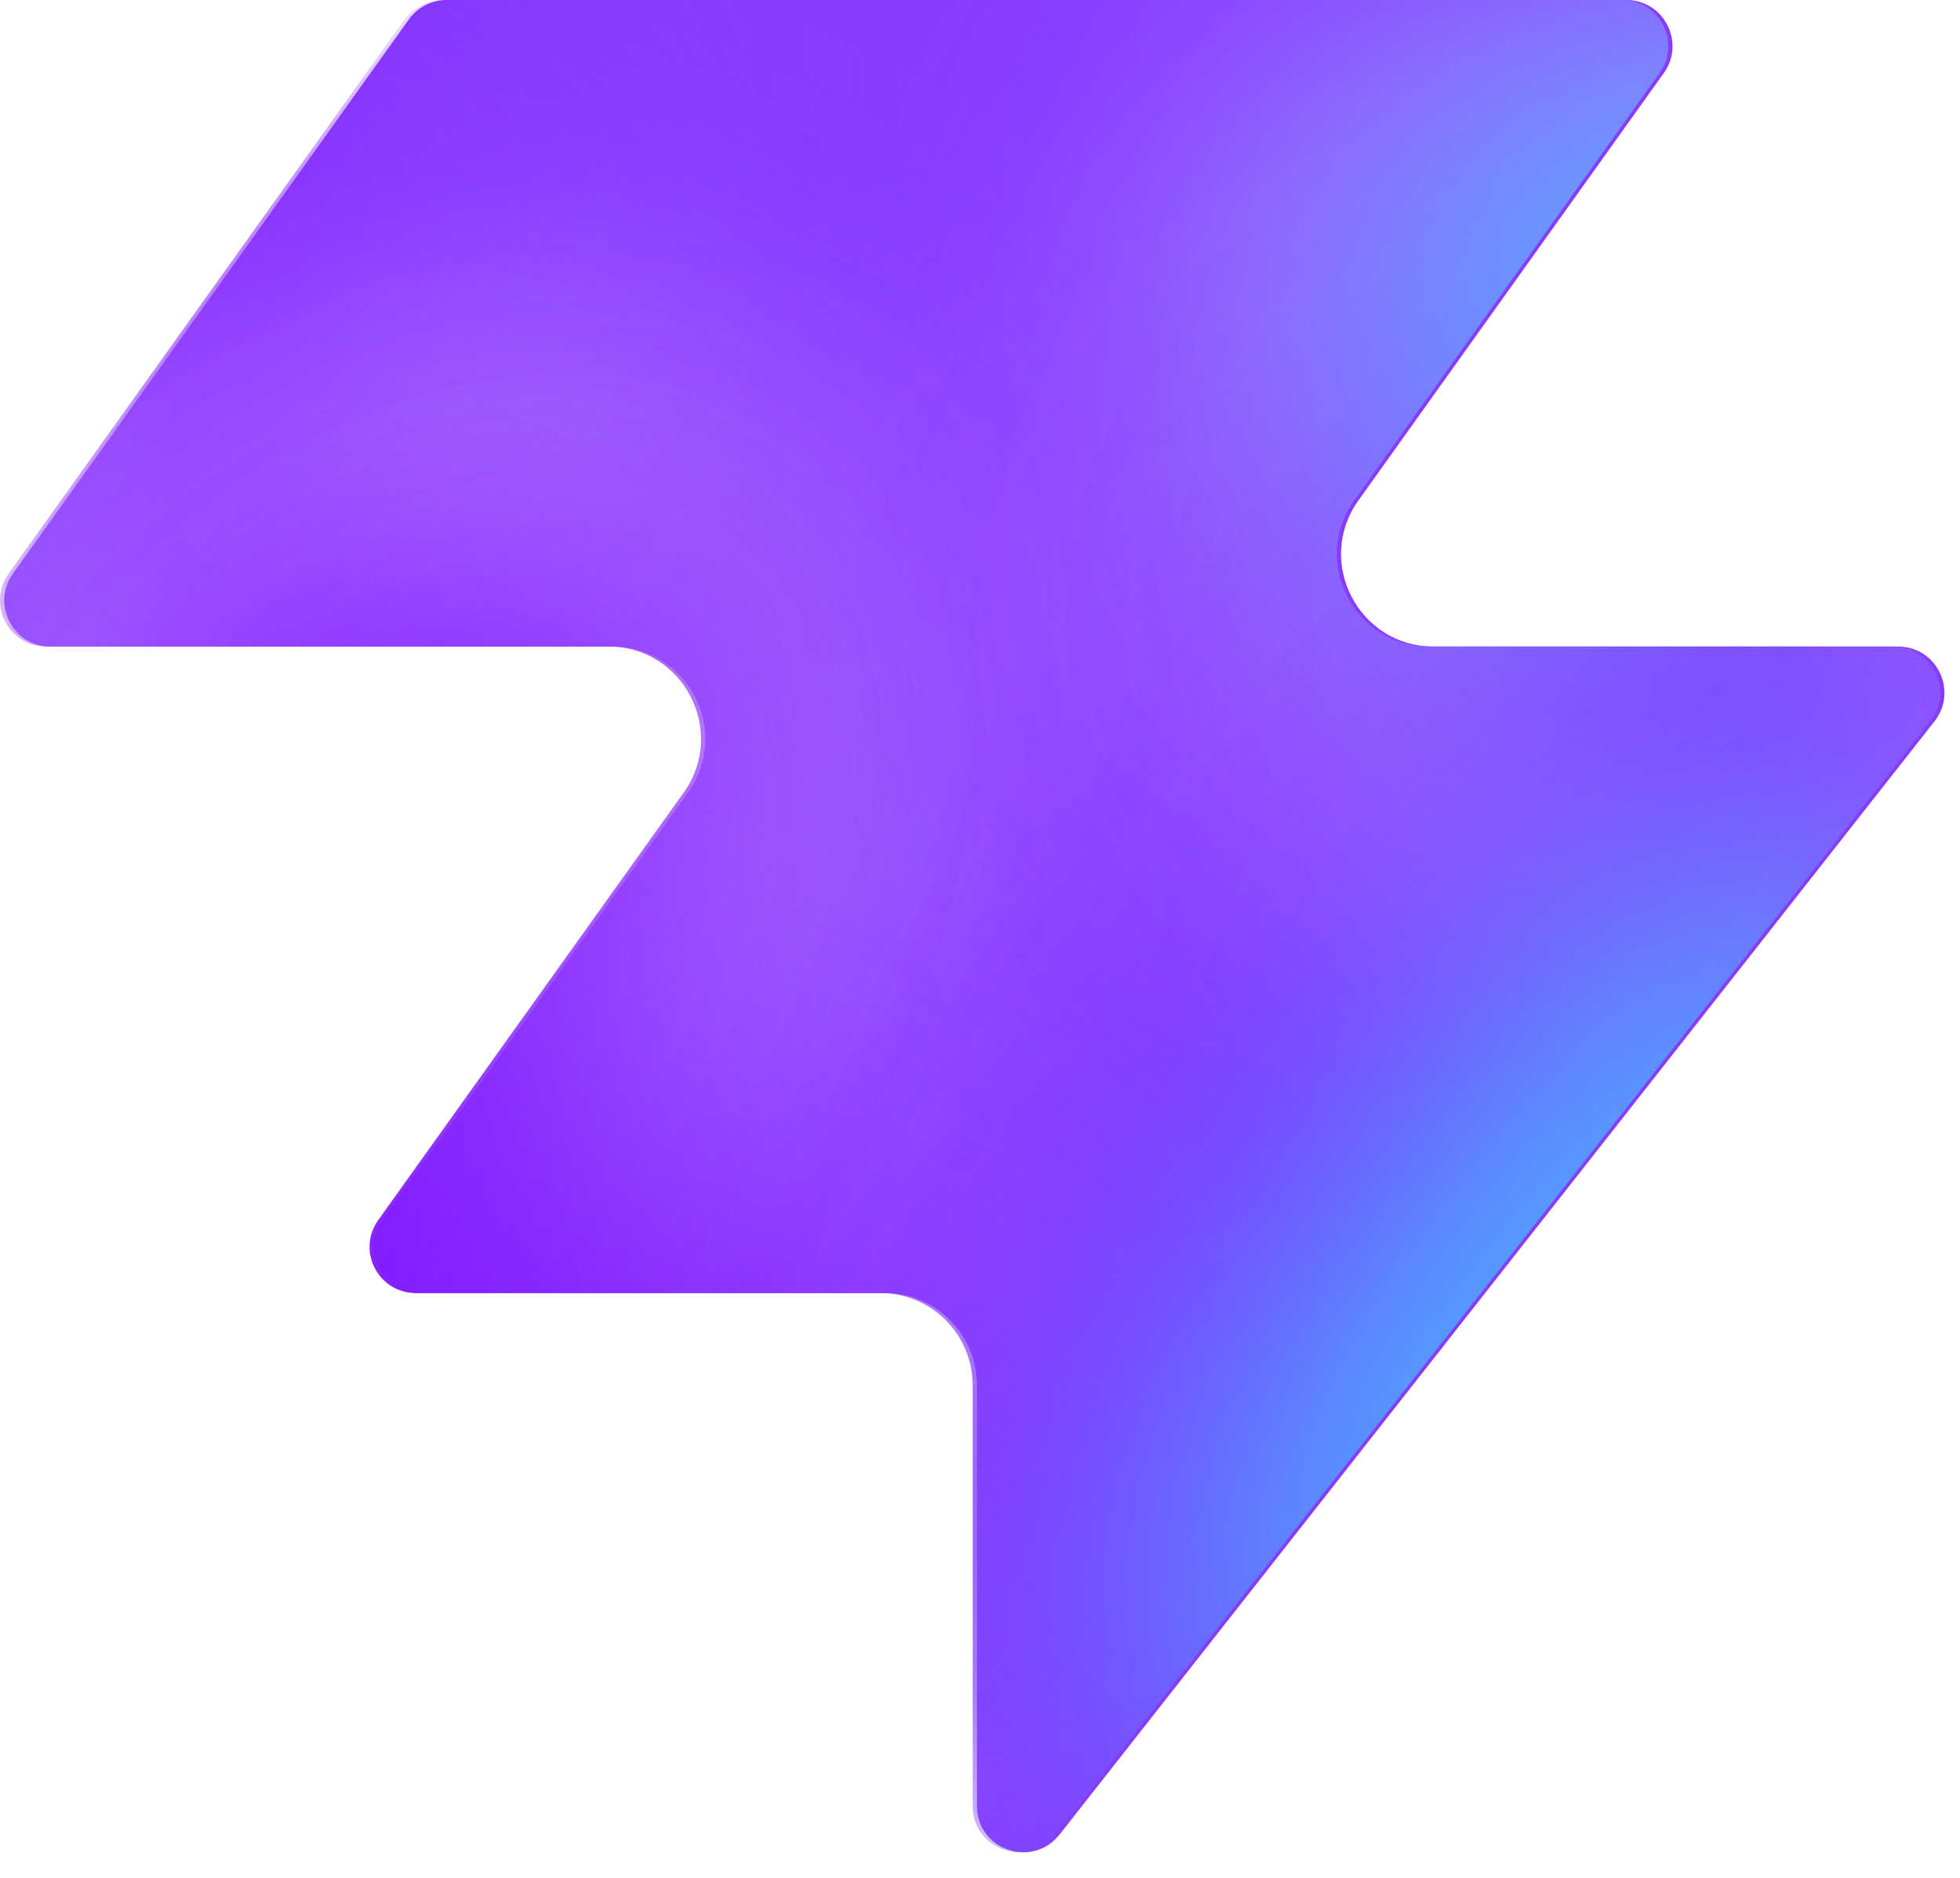
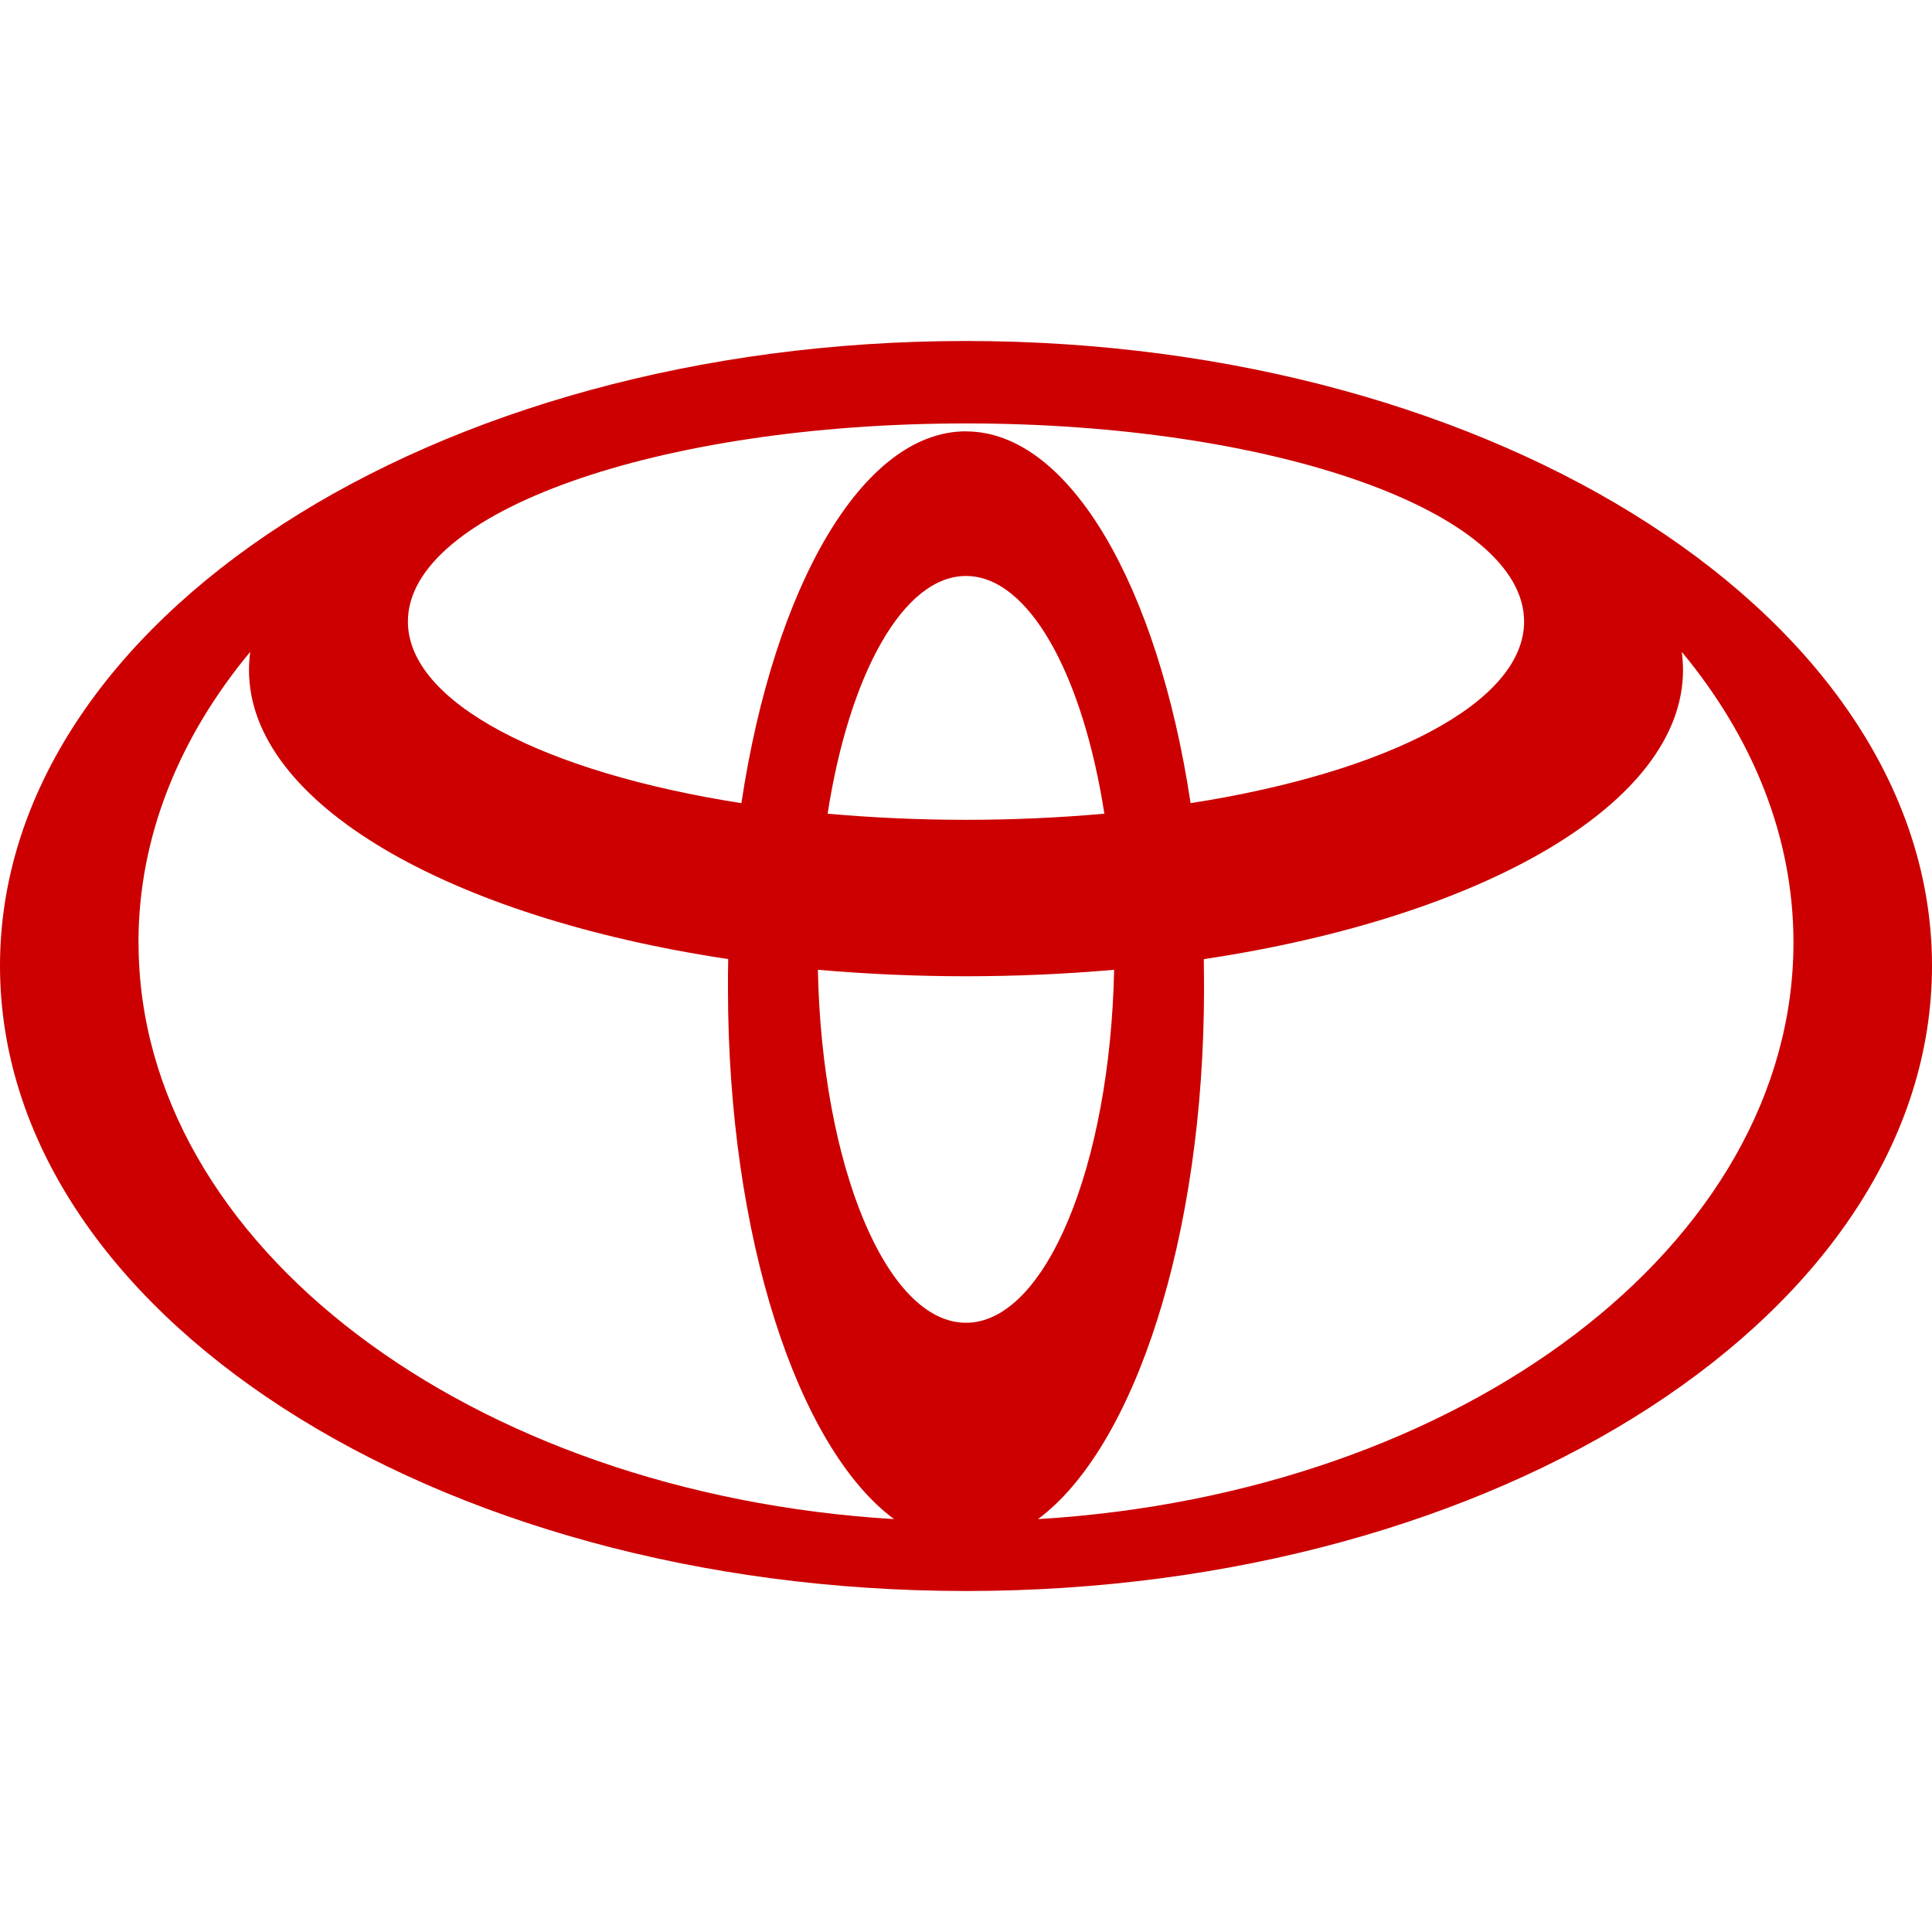
- <svg xmlns="http://www.w3.org/2000/svg" width="48" height="46" fill="none" viewBox="0 0 48 46">
-   <path fill="#863bff" d="M25.946 44.938c-.664.845-2.021.375-2.021-.698V33.937a2.26 2.26 0 0 0-2.262-2.262H10.287c-.92 0-1.456-1.04-.92-1.788l7.48-10.471c1.07-1.497 0-3.578-1.842-3.578H1.237c-.92 0-1.456-1.04-.92-1.788L10.013.474c.214-.297.556-.474.92-.474h28.894c.92 0 1.456 1.04.92 1.788l-7.48 10.471c-1.07 1.498 0 3.579 1.842 3.579h11.377c.943 0 1.473 1.088.89 1.83L25.947 44.94z" style="fill:#863bff;fill:color(display-p3 .525 .23 1);fill-opacity:1" />
-   <mask id="a" width="48" height="46" x="0" y="0" maskUnits="userSpaceOnUse" style="mask-type:alpha">
-     <path fill="#000" d="M25.842 44.938c-.664.844-2.021.375-2.021-.698V33.937a2.26 2.26 0 0 0-2.262-2.262H10.183c-.92 0-1.456-1.04-.92-1.788l7.48-10.471c1.07-1.498 0-3.579-1.842-3.579H1.133c-.92 0-1.456-1.04-.92-1.787L9.91.473c.214-.297.556-.474.92-.474h28.894c.92 0 1.456 1.04.92 1.788l-7.48 10.471c-1.07 1.498 0 3.578 1.842 3.578h11.377c.943 0 1.473 1.088.89 1.832L25.843 44.94z" style="fill:#000;fill-opacity:1" />
-   </mask>
-   <g mask="url(#a)">
-     <g filter="url(#b)">
-       <ellipse cx="5.508" cy="14.704" fill="#ede6ff" rx="5.508" ry="14.704" style="fill:#ede6ff;fill:color(display-p3 .927 .903 1);fill-opacity:1" transform="matrix(.00324 1 1 -.00324 -4.47 31.516)" />
-     </g>
-     <g filter="url(#c)">
-       <ellipse cx="10.399" cy="29.851" fill="#ede6ff" rx="10.399" ry="29.851" style="fill:#ede6ff;fill:color(display-p3 .927 .903 1);fill-opacity:1" transform="matrix(.00324 1 1 -.00324 -39.328 7.883)" />
-     </g>
-     <g filter="url(#d)">
-       <ellipse cx="5.508" cy="30.487" fill="#7e14ff" rx="5.508" ry="30.487" style="fill:#7e14ff;fill:color(display-p3 .492 .077 1);fill-opacity:1" transform="rotate(89.814 -25.913 -14.639)scale(1 -1)" />
-     </g>
-     <g filter="url(#e)">
-       <ellipse cx="5.508" cy="30.599" fill="#7e14ff" rx="5.508" ry="30.599" style="fill:#7e14ff;fill:color(display-p3 .492 .077 1);fill-opacity:1" transform="rotate(89.814 -32.644 -3.334)scale(1 -1)" />
-     </g>
-     <g filter="url(#f)">
-       <ellipse cx="5.508" cy="30.599" fill="#7e14ff" rx="5.508" ry="30.599" style="fill:#7e14ff;fill:color(display-p3 .492 .077 1);fill-opacity:1" transform="matrix(.00324 1 1 -.00324 -34.34 30.47)" />
-     </g>
-     <g filter="url(#g)">
-       <ellipse cx="14.072" cy="22.078" fill="#ede6ff" rx="14.072" ry="22.078" style="fill:#ede6ff;fill:color(display-p3 .927 .903 1);fill-opacity:1" transform="rotate(93.35 24.506 48.493)scale(-1 1)" />
-     </g>
-     <g filter="url(#h)">
-       <ellipse cx="3.47" cy="21.501" fill="#7e14ff" rx="3.47" ry="21.501" style="fill:#7e14ff;fill:color(display-p3 .492 .077 1);fill-opacity:1" transform="rotate(89.009 28.708 47.59)scale(-1 1)" />
-     </g>
-     <g filter="url(#i)">
-       <ellipse cx="3.47" cy="21.501" fill="#7e14ff" rx="3.47" ry="21.501" style="fill:#7e14ff;fill:color(display-p3 .492 .077 1);fill-opacity:1" transform="rotate(89.009 28.708 47.59)scale(-1 1)" />
-     </g>
-     <g filter="url(#j)">
-       <ellipse cx=".387" cy="8.972" fill="#7e14ff" rx="4.407" ry="29.108" style="fill:#7e14ff;fill:color(display-p3 .492 .077 1);fill-opacity:1" transform="rotate(39.51 .387 8.972)" />
-     </g>
-     <g filter="url(#k)">
-       <ellipse cx="47.523" cy="-6.092" fill="#7e14ff" rx="4.407" ry="29.108" style="fill:#7e14ff;fill:color(display-p3 .492 .077 1);fill-opacity:1" transform="rotate(37.892 47.523 -6.092)" />
-     </g>
-     <g filter="url(#l)">
-       <ellipse cx="41.412" cy="6.333" fill="#47bfff" rx="5.971" ry="9.665" style="fill:#47bfff;fill:color(display-p3 .28 .748 1);fill-opacity:1" transform="rotate(37.892 41.412 6.333)" />
-     </g>
-     <g filter="url(#m)">
-       <ellipse cx="-1.879" cy="38.332" fill="#7e14ff" rx="4.407" ry="29.108" style="fill:#7e14ff;fill:color(display-p3 .492 .077 1);fill-opacity:1" transform="rotate(37.892 -1.88 38.332)" />
-     </g>
-     <g filter="url(#n)">
-       <ellipse cx="-1.879" cy="38.332" fill="#7e14ff" rx="4.407" ry="29.108" style="fill:#7e14ff;fill:color(display-p3 .492 .077 1);fill-opacity:1" transform="rotate(37.892 -1.88 38.332)" />
-     </g>
-     <g filter="url(#o)">
-       <ellipse cx="35.651" cy="29.907" fill="#7e14ff" rx="4.407" ry="29.108" style="fill:#7e14ff;fill:color(display-p3 .492 .077 1);fill-opacity:1" transform="rotate(37.892 35.651 29.907)" />
-     </g>
-     <g filter="url(#p)">
-       <ellipse cx="38.418" cy="32.4" fill="#47bfff" rx="5.971" ry="15.297" style="fill:#47bfff;fill:color(display-p3 .28 .748 1);fill-opacity:1" transform="rotate(37.892 38.418 32.4)" />
-     </g>
+ <svg xmlns="http://www.w3.org/2000/svg" fill="#CC0000" width="32px" height="32px" viewBox="0 0 24 24" role="img">
+   <g id="SVGRepo_bgCarrier" stroke-width="0" />
+   <g id="SVGRepo_tracerCarrier" stroke-linecap="round" stroke-linejoin="round" />
+   <g id="SVGRepo_iconCarrier">
+     <path d="M12 4.236c-6.627 0-12 3.476-12 7.762 0 4.289 5.373 7.766 12 7.766s12-3.476 12-7.766-5.373-7.762-12-7.762zm0 12.196c-.986 0-1.79-1.942-1.84-4.385a21.093 21.093 0 0 0 3.68 0c-.05 2.442-.854 4.385-1.84 4.385zm-1.719-6.324c.268-1.727.937-2.953 1.719-2.953s1.45 1.226 1.719 2.953a19.436 19.436 0 0 1-3.438 0zM12 5.358c-1.287 0-2.385 1.928-2.79 4.619-2.44-.38-4.143-1.248-4.143-2.256 0-1.36 3.104-2.461 6.933-2.461 3.83 0 6.933 1.102 6.933 2.461 0 1.008-1.703 1.876-4.143 2.256-.405-2.69-1.503-4.618-2.79-4.618zm-10.28 6.35c0-1.315.507-2.55 1.388-3.61-.009.074-.015.15-.015.226 0 1.657 2.485 3.07 5.953 3.59-.003.12-.003.242-.003.364 0 3.09.866 5.705 2.063 6.593-5.26-.317-9.385-3.403-9.385-7.163zm11.174 7.163c1.197-.888 2.063-3.504 2.063-6.593 0-.123-.002-.243-.003-.363 3.466-.52 5.953-1.932 5.953-3.591 0-.076-.006-.152-.015-.226.881 1.063 1.387 2.295 1.387 3.61 0 3.76-4.125 6.846-9.385 7.163zm0 0Z" />
  </g>
-   <defs>
-     <filter id="b" width="60.045" height="41.654" x="-19.77" y="16.149" color-interpolation-filters="sRGB" filterUnits="userSpaceOnUse">
-       <feFlood flood-opacity="0" result="BackgroundImageFix" />
-       <feBlend in="SourceGraphic" in2="BackgroundImageFix" result="shape" />
-       <feGaussianBlur result="effect1_foregroundBlur_2002_17158" stdDeviation="7.659" />
-     </filter>
-     <filter id="c" width="90.34" height="51.437" x="-54.613" y="-7.533" color-interpolation-filters="sRGB" filterUnits="userSpaceOnUse">
-       <feFlood flood-opacity="0" result="BackgroundImageFix" />
-       <feBlend in="SourceGraphic" in2="BackgroundImageFix" result="shape" />
-       <feGaussianBlur result="effect1_foregroundBlur_2002_17158" stdDeviation="7.659" />
-     </filter>
-     <filter id="d" width="79.355" height="29.4" x="-49.64" y="2.03" color-interpolation-filters="sRGB" filterUnits="userSpaceOnUse">
-       <feFlood flood-opacity="0" result="BackgroundImageFix" />
-       <feBlend in="SourceGraphic" in2="BackgroundImageFix" result="shape" />
-       <feGaussianBlur result="effect1_foregroundBlur_2002_17158" stdDeviation="4.596" />
-     </filter>
-     <filter id="e" width="79.579" height="29.4" x="-45.045" y="20.029" color-interpolation-filters="sRGB" filterUnits="userSpaceOnUse">
-       <feFlood flood-opacity="0" result="BackgroundImageFix" />
-       <feBlend in="SourceGraphic" in2="BackgroundImageFix" result="shape" />
-       <feGaussianBlur result="effect1_foregroundBlur_2002_17158" stdDeviation="4.596" />
-     </filter>
-     <filter id="f" width="79.579" height="29.4" x="-43.513" y="21.178" color-interpolation-filters="sRGB" filterUnits="userSpaceOnUse">
-       <feFlood flood-opacity="0" result="BackgroundImageFix" />
-       <feBlend in="SourceGraphic" in2="BackgroundImageFix" result="shape" />
-       <feGaussianBlur result="effect1_foregroundBlur_2002_17158" stdDeviation="4.596" />
-     </filter>
-     <filter id="g" width="74.749" height="58.852" x="15.756" y="-17.901" color-interpolation-filters="sRGB" filterUnits="userSpaceOnUse">
-       <feFlood flood-opacity="0" result="BackgroundImageFix" />
-       <feBlend in="SourceGraphic" in2="BackgroundImageFix" result="shape" />
-       <feGaussianBlur result="effect1_foregroundBlur_2002_17158" stdDeviation="7.659" />
-     </filter>
-     <filter id="h" width="61.377" height="25.362" x="23.548" y="2.284" color-interpolation-filters="sRGB" filterUnits="userSpaceOnUse">
-       <feFlood flood-opacity="0" result="BackgroundImageFix" />
-       <feBlend in="SourceGraphic" in2="BackgroundImageFix" result="shape" />
-       <feGaussianBlur result="effect1_foregroundBlur_2002_17158" stdDeviation="4.596" />
-     </filter>
-     <filter id="i" width="61.377" height="25.362" x="23.548" y="2.284" color-interpolation-filters="sRGB" filterUnits="userSpaceOnUse">
-       <feFlood flood-opacity="0" result="BackgroundImageFix" />
-       <feBlend in="SourceGraphic" in2="BackgroundImageFix" result="shape" />
-       <feGaussianBlur result="effect1_foregroundBlur_2002_17158" stdDeviation="4.596" />
-     </filter>
-     <filter id="j" width="56.045" height="63.649" x="-27.636" y="-22.853" color-interpolation-filters="sRGB" filterUnits="userSpaceOnUse">
-       <feFlood flood-opacity="0" result="BackgroundImageFix" />
-       <feBlend in="SourceGraphic" in2="BackgroundImageFix" result="shape" />
-       <feGaussianBlur result="effect1_foregroundBlur_2002_17158" stdDeviation="4.596" />
-     </filter>
-     <filter id="k" width="54.814" height="64.646" x="20.116" y="-38.415" color-interpolation-filters="sRGB" filterUnits="userSpaceOnUse">
-       <feFlood flood-opacity="0" result="BackgroundImageFix" />
-       <feBlend in="SourceGraphic" in2="BackgroundImageFix" result="shape" />
-       <feGaussianBlur result="effect1_foregroundBlur_2002_17158" stdDeviation="4.596" />
-     </filter>
-     <filter id="l" width="33.541" height="35.313" x="24.641" y="-11.323" color-interpolation-filters="sRGB" filterUnits="userSpaceOnUse">
-       <feFlood flood-opacity="0" result="BackgroundImageFix" />
-       <feBlend in="SourceGraphic" in2="BackgroundImageFix" result="shape" />
-       <feGaussianBlur result="effect1_foregroundBlur_2002_17158" stdDeviation="4.596" />
-     </filter>
-     <filter id="m" width="54.814" height="64.646" x="-29.286" y="6.009" color-interpolation-filters="sRGB" filterUnits="userSpaceOnUse">
-       <feFlood flood-opacity="0" result="BackgroundImageFix" />
-       <feBlend in="SourceGraphic" in2="BackgroundImageFix" result="shape" />
-       <feGaussianBlur result="effect1_foregroundBlur_2002_17158" stdDeviation="4.596" />
-     </filter>
-     <filter id="n" width="54.814" height="64.646" x="-29.286" y="6.009" color-interpolation-filters="sRGB" filterUnits="userSpaceOnUse">
-       <feFlood flood-opacity="0" result="BackgroundImageFix" />
-       <feBlend in="SourceGraphic" in2="BackgroundImageFix" result="shape" />
-       <feGaussianBlur result="effect1_foregroundBlur_2002_17158" stdDeviation="4.596" />
-     </filter>
-     <filter id="o" width="54.814" height="64.646" x="8.244" y="-2.416" color-interpolation-filters="sRGB" filterUnits="userSpaceOnUse">
-       <feFlood flood-opacity="0" result="BackgroundImageFix" />
-       <feBlend in="SourceGraphic" in2="BackgroundImageFix" result="shape" />
-       <feGaussianBlur result="effect1_foregroundBlur_2002_17158" stdDeviation="4.596" />
-     </filter>
-     <filter id="p" width="39.409" height="43.623" x="18.713" y="10.588" color-interpolation-filters="sRGB" filterUnits="userSpaceOnUse">
-       <feFlood flood-opacity="0" result="BackgroundImageFix" />
-       <feBlend in="SourceGraphic" in2="BackgroundImageFix" result="shape" />
-       <feGaussianBlur result="effect1_foregroundBlur_2002_17158" stdDeviation="4.596" />
-     </filter>
-   </defs>
</svg>
